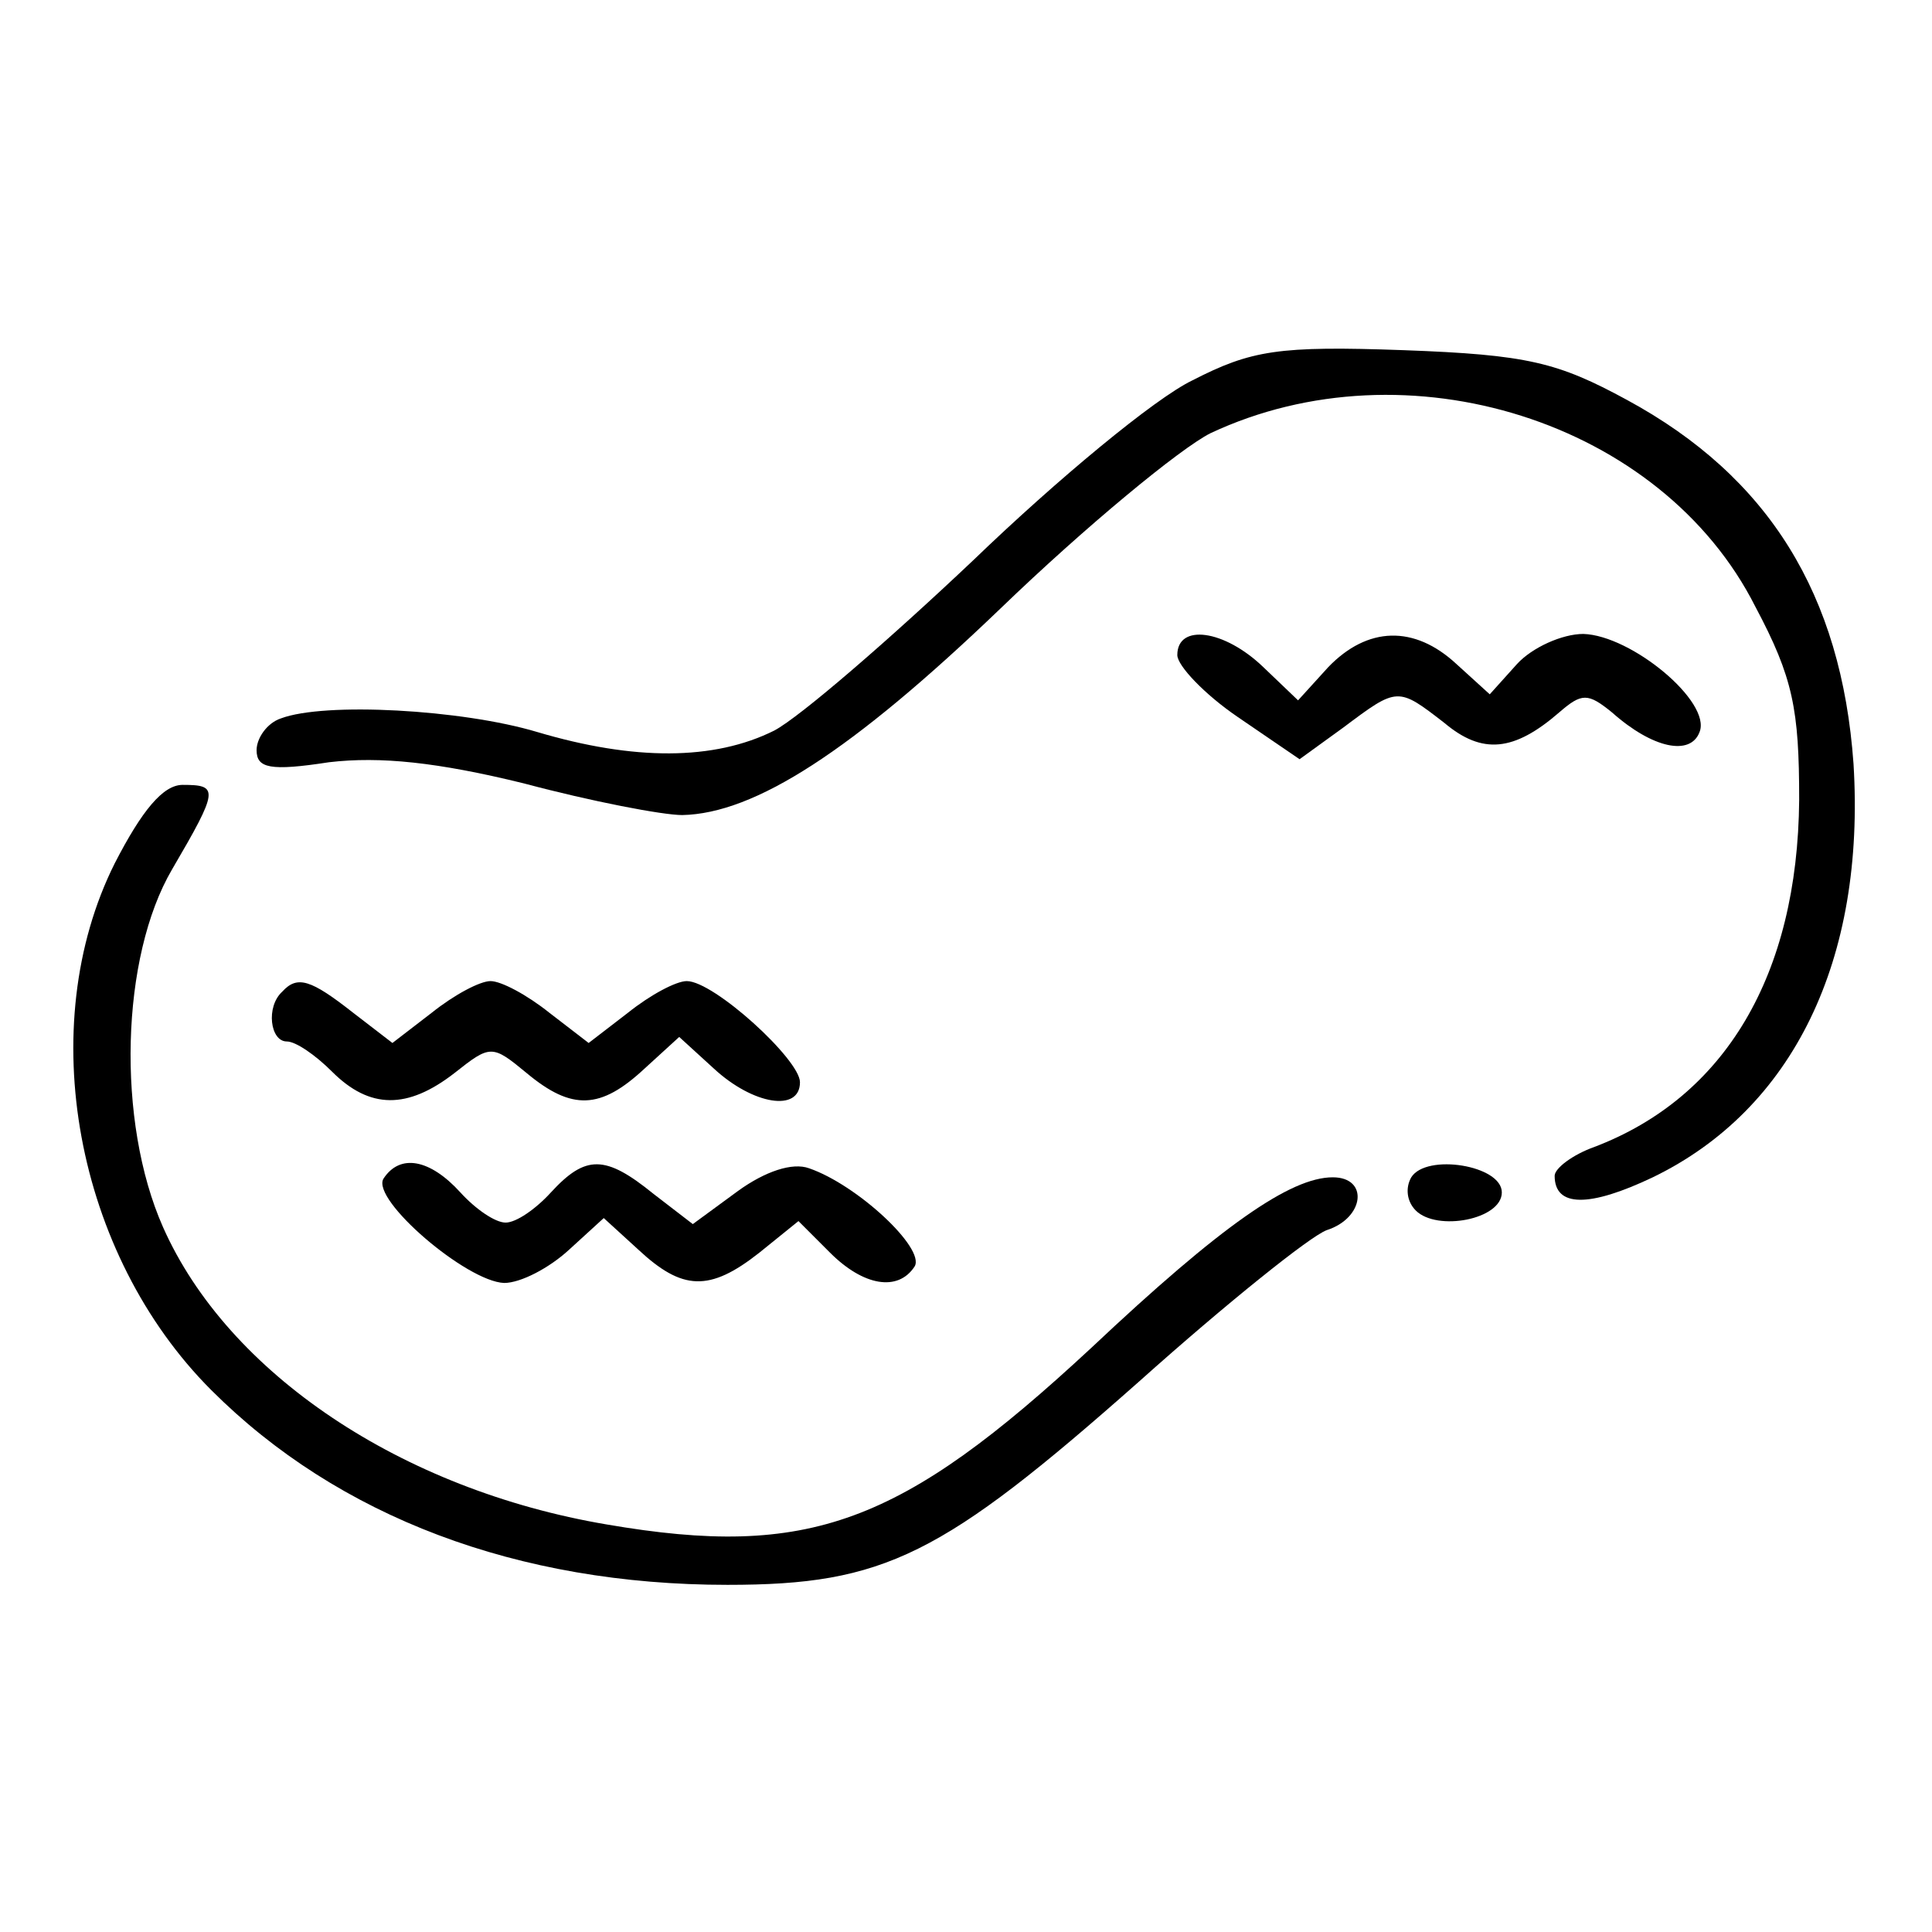
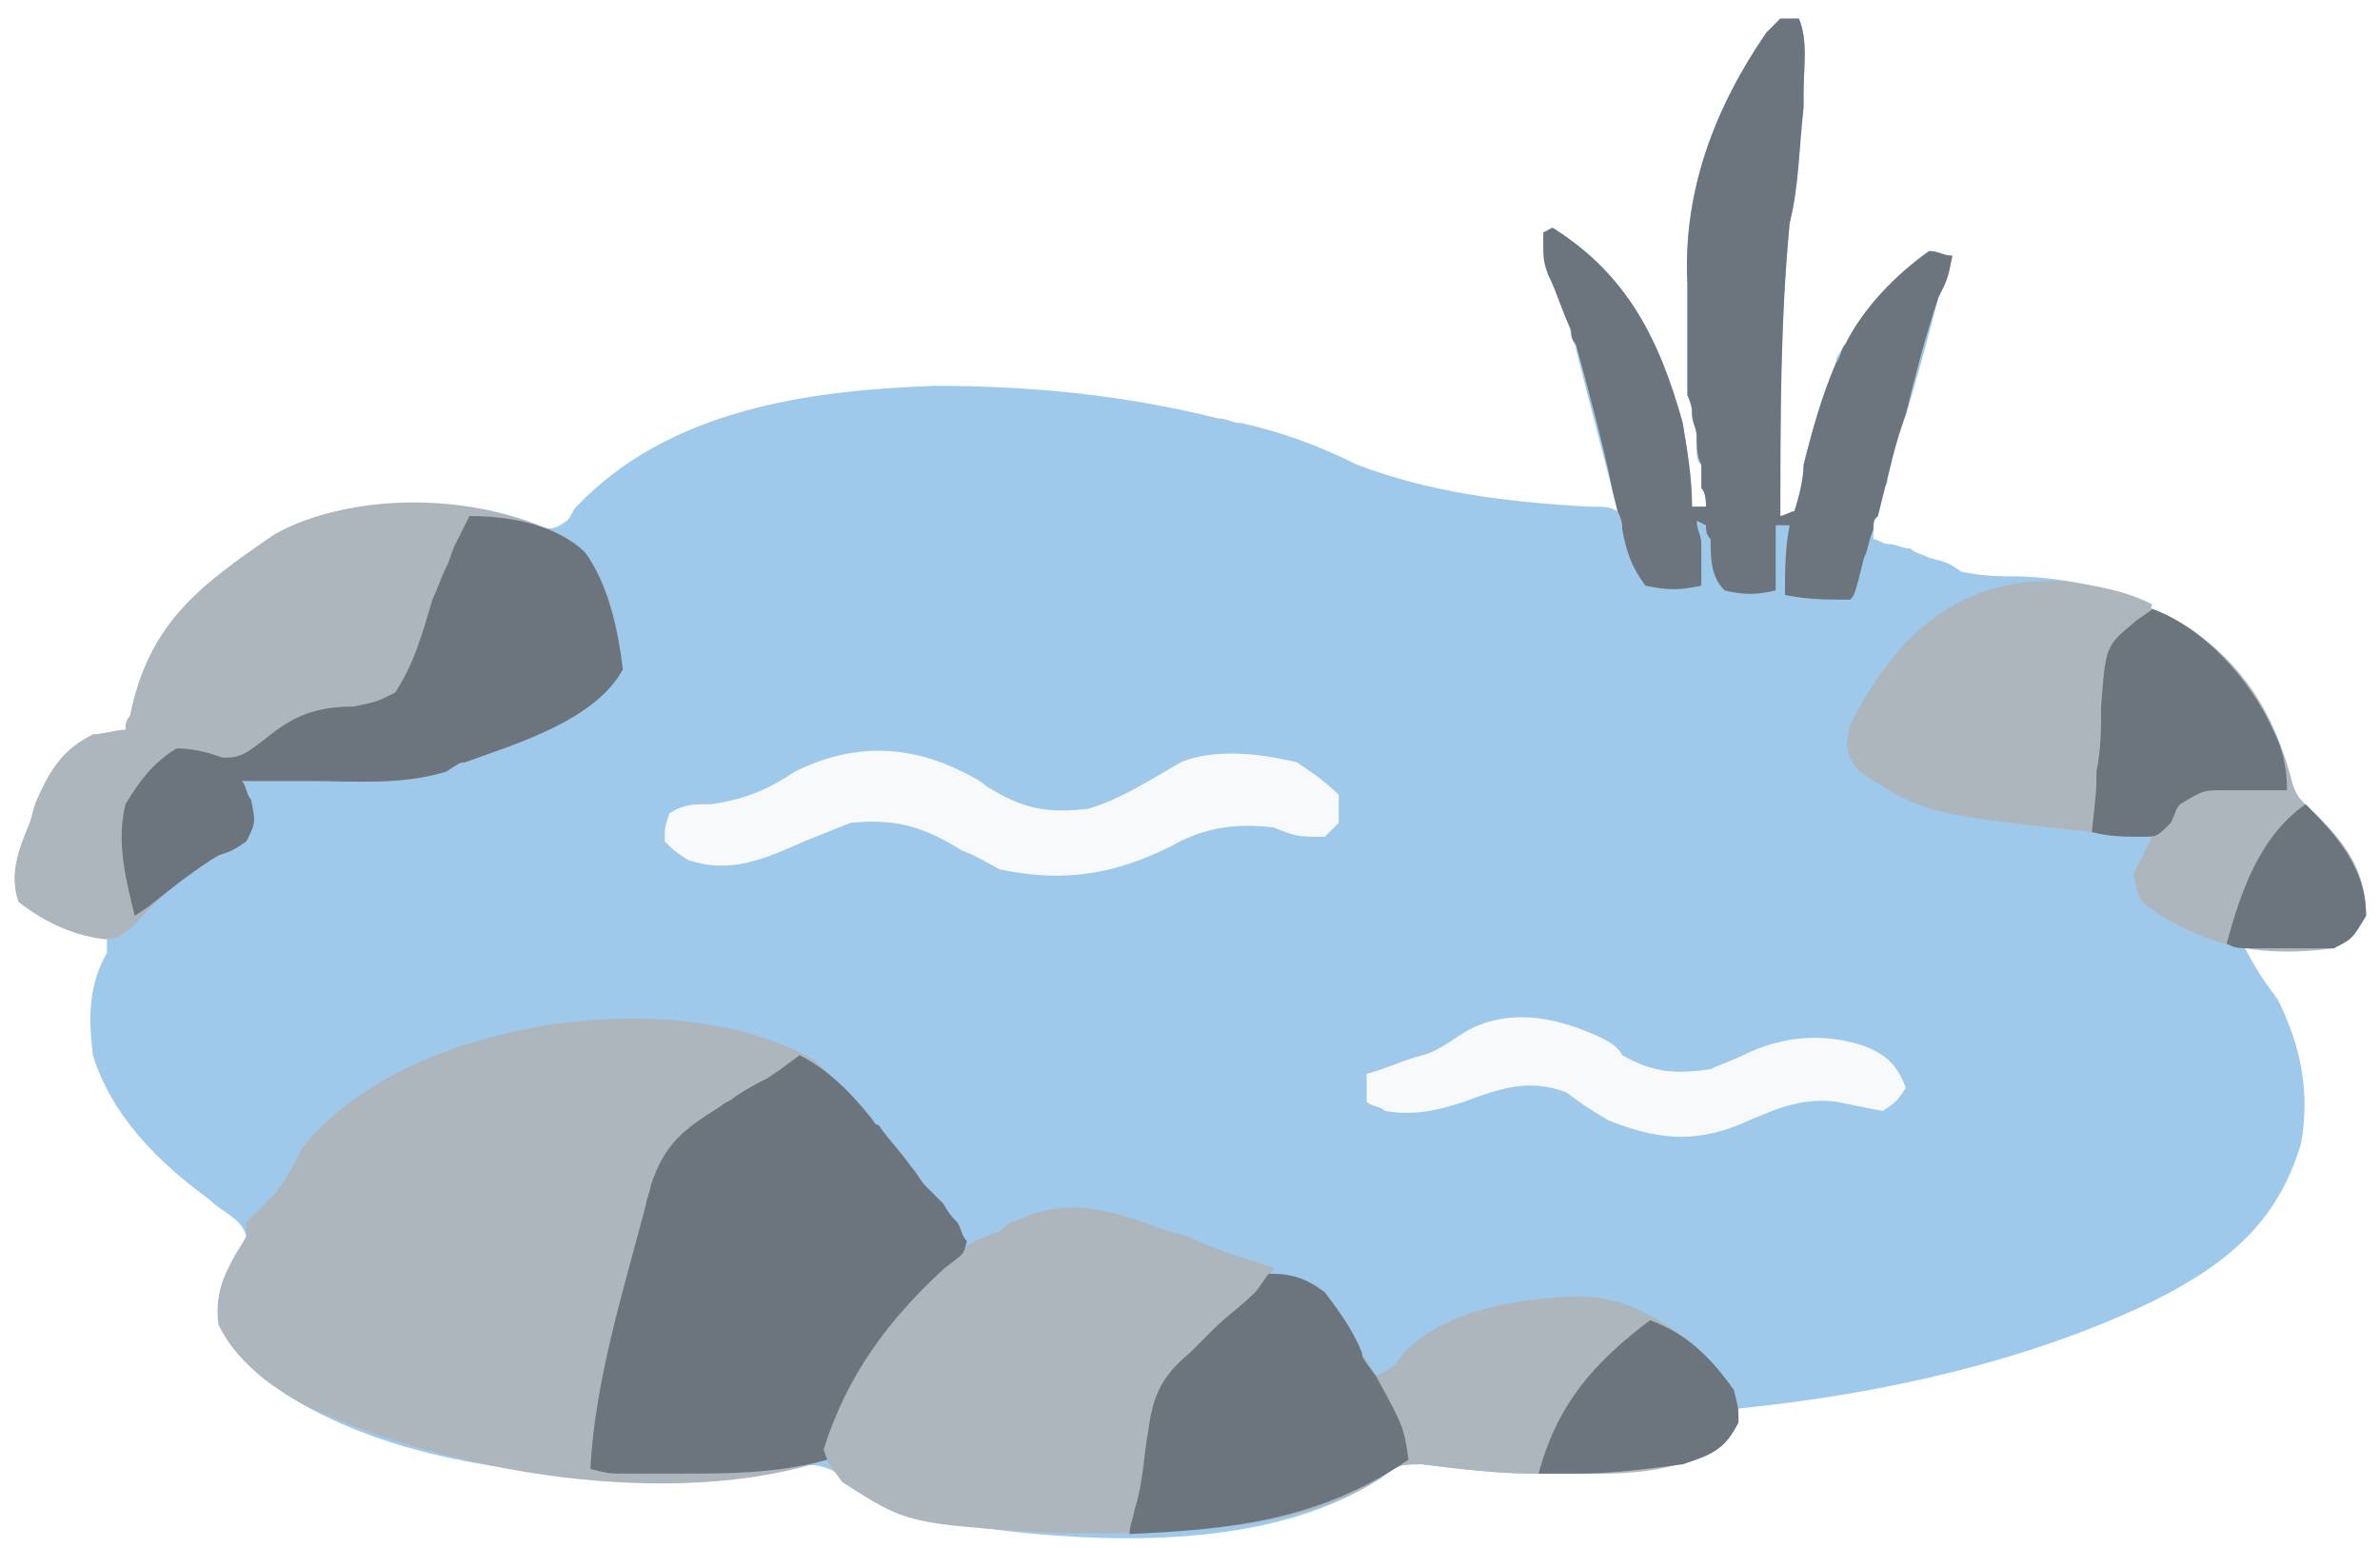
- <svg xmlns="http://www.w3.org/2000/svg" version="1.0" width="128pt" height="128pt" viewBox="0 0 128 128" preserveAspectRatio="xMidYMid meet">
-   <g transform="translate(0,128) scale(0.1,-0.1)" fill="#000000" stroke="none">
-     <path d="M790 1028 c-25 -12 -90 -66 -145 -119 -56 -53 -115 -104 -132 -113 -40 -20 -93 -20 -157 -1 -50 15 -141 20 -170 9 -9 -3 -16 -13 -16 -21 0 -12 9 -14 48 -8 34 4 72 0 129 -14 45 -12 92 -21 105 -21 48 1 112 42 211 137 56 54 119 106 139 116 130 61 299 8 361 -115 25 -47 29 -68 29 -128 -1 -116 -49 -197 -136 -230 -14 -5 -26 -14 -26 -19 0 -21 23 -21 65 -1 93 45 141 144 133 274 -8 112 -56 190 -150 241 -46 25 -66 30 -148 33 -83 3 -101 0 -140 -20z" />
-     <path d="M780 846 c0 -7 18 -26 40 -41 l41 -28 29 21 c36 27 36 27 67 3 25 -21 46 -19 76 7 15 13 19 13 35 0 27 -24 52 -29 58 -13 8 20 -45 64 -77 65 -14 0 -34 -9 -44 -20 l-18 -20 -22 20 c-28 26 -59 25 -85 -2 l-20 -22 -23 22 c-26 25 -57 29 -57 8z" />
-     <path d="M76 708 c-54 -108 -26 -259 64 -349 84 -84 203 -129 342 -129 104 0 142 19 273 135 57 51 113 96 124 100 25 8 28 35 4 35 -28 0 -74 -32 -160 -113 -126 -117 -187 -140 -321 -117 -136 23 -251 100 -294 197 -31 70 -28 179 6 237 31 53 31 56 7 56 -13 0 -27 -17 -45 -52z" />
-     <path d="M187 623 c-11 -10 -8 -33 3 -33 6 0 19 -9 30 -20 25 -25 50 -25 81 -1 24 19 25 19 48 0 30 -25 49 -24 78 3 l23 21 23 -21 c26 -24 57 -29 57 -9 0 15 -57 67 -75 67 -7 0 -24 -9 -39 -21 l-26 -20 -26 20 c-15 12 -32 21 -39 21 -7 0 -24 -9 -39 -21 l-26 -20 -26 20 c-28 22 -37 25 -47 14z" />
-     <path d="M254 499 c-8 -14 55 -68 80 -69 11 0 30 10 43 22 l23 21 23 -21 c29 -27 47 -28 80 -2 l26 21 21 -21 c22 -22 45 -26 56 -9 7 12 -38 54 -70 65 -11 4 -29 -2 -47 -15 l-30 -22 -26 20 c-32 26 -45 26 -68 1 -10 -11 -23 -20 -30 -20 -7 0 -20 9 -30 20 -20 22 -40 26 -51 9z" />
-     <path d="M935 500 c-4 -7 -3 -16 3 -22 14 -14 57 -6 57 12 0 18 -50 26 -60 10z" />
-   </g>
+ <svg xmlns="http://www.w3.org/2000/svg" version="1.1" viewBox="0 0 512 333">
+   <path d="M0 0 C1 0 3 0 4 0 C6 5 5 10 5 16 C5 17 5 18 5 19 C4 28 4 36 2 44 C-0 65 -0 86 0 107 C0 107 0 107 3 106 C4 103 5 99 5 96 C7 88 9 81 12 74 C12 73 12 73 14 70 C18 62 25 55 32 50 C34 50 35 51 37 51 C36 56 36 56 34 60 C32 68 30 75 28 82 C27 86 25 90 24 94 C24 96 23 98 23 100 C22 101 22 103 21 105 C20 109 20 109 20 112 C21 112 22 113 23 113 C25 113 26 114 28 114 C29 115 30 115 32 116 C36 117 36 117 39 119 C44 120 47 120 52 120 C73 121 86 128 100 143 C106 150 108 157 110 164 C111 168 113 169 116 172 C122 178 126 184 126 193 C123 198 123 198 119 200 C116 200 112 200 109 200 C108 200 106 200 104 200 C103 200 101 200 100 200 C102 204 104 207 107 211 C112 221 114 231 112 242 C107 259 96 268 80 276 C53 289 21 296 -9 299 C-9 300 -9 301 -10 302 C-11 306 -12 307 -16 309 C-27 313 -38 313 -49 313 C-50 313 -52 313 -53 313 C-61 313 -69 312 -77 311 C-82 311 -82 311 -86 314 C-112 331 -153 328 -183 323 C-190 321 -196 319 -201 314 C-207 310 -210 311 -217 312 C-251 316 -299 314 -327 292 C-331 288 -336 284 -336 278 C-336 273 -335 271 -333 267 C-332 265 -331 264 -330 262 C-331 258 -335 257 -338 254 C-349 246 -359 236 -363 223 C-364 215 -364 208 -360 201 C-360 200 -360 199 -360 198 C-362 198 -363 197 -365 197 C-370 195 -375 193 -379 190 C-381 184 -379 179 -377 174 C-376 172 -376 170 -375 168 C-372 161 -369 157 -363 154 C-361 154 -358 153 -356 153 C-356 152 -356 152 -355 150 C-351 130 -340 122 -324 111 C-308 102 -290 105 -272 108 C-271 108 -271 108 -268 109 C-264 110 -264 110 -261 108 C-260 107 -260 106 -259 105 C-239 84 -209 80 -182 79 C-161 79 -141 81 -121 86 C-119 86 -118 87 -116 87 C-107 89 -99 92 -91 96 C-75 102 -59 104 -41 105 C-37 105 -37 105 -35 106 C-38 94 -41 83 -44 71 C-44 70 -45 69 -45 68 C-46 63 -48 59 -50 55 C-51 52 -51 52 -51 46 C-50 46 -50 45 -49 45 C-33 55 -26 69 -21 87 C-20 93 -19 99 -19 105 C-18 105 -17 105 -16 105 C-16 104 -16 102 -17 101 C-17 100 -17 100 -17 96 C-18 95 -18 95 -18 90 C-18 88 -19 87 -19 85 C-19 84 -19 84 -20 81 C-20 75 -20 68 -20 61 C-20 60 -20 58 -20 57 C-21 37 -14 19 -3 3 C-3 3 -3 3 0 0 Z " fill="#9EC9EA" transform="translate(383,4)" />
+   <path d="M0 0 C6 5 11 11 16 17 C18 19 20 22 22 24 C23 25 23 26 24 28 C27 30 29 33 31 36 C31 36 31 36 33 39 C32 44 29 46 25 49 C14 59 7 72 3 86 C-30 97 -79 89 -110 74 C-117 70 -124 65 -128 57 C-129 49 -126 45 -122 38 C-122 37 -122 36 -122 35 C-120 33 -119 32 -117 30 C-114 27 -112 23 -110 19 C-88 -9 -29 -17 0 0 Z " fill="#ADB5BD" transform="translate(175,228)" />
+   <path d="M0 0 C7 7 9 18 10 27 C4 38 -13 43 -24 47 C-25 47 -25 47 -28 49 C-38 52 -48 51 -58 51 C-60 51 -61 51 -62 51 C-65 51 -69 51 -72 51 C-71 52 -71 54 -70 55 C-69 60 -69 60 -71 64 C-74 66 -74 66 -77 67 C-84 71 -90 76 -95 82 C-99 85 -99 85 -102 85 C-109 84 -115 81 -120 77 C-122 71 -120 66 -118 61 C-117 59 -117 57 -116 55 C-113 48 -110 44 -104 41 C-102 41 -99 40 -97 40 C-97 39 -97 38 -96 37 C-92 17 -81 9 -65 -2 C-47 -12 -18 -11 0 0 Z " fill="#ADB5BD" transform="translate(124,117)" />
+   <path d="M0 0 C6 3 11 8 15 13 C16 14 16 15 17 15 C19 18 22 21 24 24 C25 25 26 27 27 28 C28 29 28 29 31 32 C32 34 33 35 34 36 C35 38 35 39 36 40 C35 45 32 47 28 50 C17 60 10 73 6 87 C-5 90 -15 90 -26 90 C-27 90 -27 90 -30 90 C-31 90 -31 90 -34 90 C-35 90 -35 90 -38 90 C-41 90 -41 90 -45 89 C-44 70 -38 51 -33 32 C-33 31 -32 29 -32 28 C-29 19 -25 16 -17 11 C-16 10 -15 10 -14 9 C-11 7 -9 6 -7 5 C-4 3 -4 3 0 0 Z " fill="#6C757D" transform="translate(172,227)" />
+   <path d="M0 0 C1 0 3 0 4 0 C6 5 5 10 5 16 C5 16 5 16 5 19 C4 28 4 36 2 44 C-0 65 -0 86 0 107 C1 107 2 106 3 106 C4 103 5 99 5 96 C7 88 9 81 12 74 C13 73 13 71 14 70 C18 62 25 55 32 50 C34 50 35 51 37 51 C36 56 36 56 34 60 C31 69 29 77 27 85 C26 88 25 91 24 95 C23 99 22 103 21 107 C20 108 20 108 20 110 C19 112 19 114 18 116 C16 124 16 124 15 125 C10 125 6 125 1 124 C1 119 1 114 2 109 C1 109 0 109 -1 109 C-1 114 -1 118 -1 123 C-5 124 -8 124 -12 123 C-15 120 -15 116 -15 112 C-16 111 -16 110 -16 109 C-16 109 -16 109 -18 108 C-18 110 -17 111 -17 113 C-17 116 -17 119 -17 122 C-22 123 -24 123 -29 122 C-32 118 -33 115 -34 110 C-34 109 -34 108 -35 106 C-35 106 -35 106 -36 102 C-38 92 -41 81 -44 70 C-45 69 -45 68 -45 67 C-47 63 -48 59 -50 55 C-51 52 -51 52 -51 46 C-51 46 -51 46 -49 45 C-33 55 -26 69 -21 87 C-20 93 -19 99 -19 105 C-18 105 -17 105 -16 105 C-16 104 -16 102 -17 101 C-17 99 -17 97 -17 96 C-18 94 -18 92 -18 90 C-18 88 -19 87 -19 85 C-19 84 -19 83 -20 81 C-20 75 -20 68 -20 61 C-20 60 -20 58 -20 57 C-21 37 -14 19 -3 3 C-2 2 -1 1 0 0 Z " fill="#6C757D" transform="translate(383,4)" />
+   <path d="M0 0 C5 0 8 1 12 4 C15 8 18 12 20 17 C21 19 22 20 23 22 C27 20 27 20 29 17 C38 8 51 6 63 5 C74 4 82 8 91 15 C99 23 99 23 101 29 C100 33 99 34 97 37 C86 44 73 43 61 43 C60 43 58 43 57 43 C49 43 41 42 33 41 C28 41 28 41 24 44 C8 54 -11 55 -30 56 C-30 54 -29 52 -29 51 C-27 45 -27 39 -26 34 C-25 26 -23 22 -17 17 C-15 15 -14 14 -12 12 C-9 9 -6 7 -3 4 C-2 3 -1 1 0 0 Z " fill="#ADB5BD" transform="translate(273,274)" />
+   <path d="M0 0 C1 0 3 1 4 1 C10 4 17 6 23 8 C18 15 13 20 7 25 C-3 34 -3 43 -5 55 C-6 63 -6 63 -8 65 C-12 65 -16 65 -20 65 C-21 65 -22 65 -24 65 C-56 63 -56 63 -70 54 C-73 50 -73 50 -74 47 C-69 31 -60 19 -48 8 C-44 5 -44 5 -43 3 C-41 2 -39 1 -36 -0 C-35 -1 -34 -2 -33 -2 C-21 -8 -11 -4 0 0 Z " fill="#ADB5BD" transform="translate(251.1875,264.8125)" />
+   <path d="M0 0 C9 0 19 2 25 8 C30 15 32 25 33 33 C27 44 10 49 -1 53 C-2 53 -2 53 -5 55 C-15 58 -25 57 -35 57 C-37 57 -38 57 -39 57 C-42 57 -46 57 -49 57 C-48 58 -48 60 -47 61 C-46 66 -46 66 -48 70 C-51 72 -51 72 -54 73 C-59 76 -64 80 -69 84 C-69 84 -69 84 -72 86 C-74 78 -76 70 -74 62 C-71 57 -68 53 -63 50 C-59 50 -56 51 -53 52 C-49 52 -48 51 -44 48 C-38 43 -33 41 -25 41 C-20 40 -20 40 -16 38 C-12 32 -10 25 -8 18 C-7 16 -6 13 -5 11 C-4 9 -4 8 -3 6 C-2 4 -1 2 0 0 Z " fill="#6C757D" transform="translate(101,111)" />
+   <path d="M0 0 C11 4 22 15 26 26 C28 30 29 33 30 37 C31 41 33 42 36 45 C42 51 46 57 46 66 C43 71 43 71 39 73 C24 75 12 73 -1 64 C-3 62 -3 62 -4 57 C-2 53 -2 53 0 49 C-4 49 -9 48 -13 48 C-12 39 -12 39 -12 35 C-11 30 -11 26 -11 21 C-10 8 -10 8 -4 3 C-3 2 -1 1 0 0 Z " fill="#ADB5BD" transform="translate(463,131)" />
+   <path d="M0 0 C7 1 13 2 19 5 C18 8 18 8 15 10 C9 16 9 24 9 32 C8 35 8 39 8 42 C8 43 7 45 7 46 C7 50 7 50 6 54 C-30 50 -30 50 -44 41 C-47 37 -47 36 -46 31 C-36 11 -22 -1 0 0 Z " fill="#ADB5BD" transform="translate(444,125)" />
+   <path d="M0 0 C5 0 8 1 12 4 C15 8 18 12 20 17 C20 18 20 18 23 22 C29 33 29 33 30 40 C11 53 -8 55 -30 56 C-30 54 -29 52 -29 51 C-27 45 -27 39 -26 34 C-25 26 -23 22 -17 17 C-15 15 -14 14 -12 12 C-9 9 -6 7 -3 4 C-2 3 -1 1 0 0 Z " fill="#6C757D" transform="translate(273,274)" />
+   <path d="M0 0 C2 1 4 2 5 3 C13 8 18 9 27 8 C34 6 40 2 47 -2 C54 -5 64 -4 72 -2 C75 0 78 2 81 5 C81 7 81 9 81 11 C80 12 79 13 78 14 C72 14 72 14 67 12 C59 11 52 12 45 16 C33 22 22 24 8 21 C6 20 3 18 0 17 C-8 12 -14 10 -24 11 C-29 13 -29 13 -34 15 C-43 19 -50 22 -59 19 C-62 17 -62 17 -64 15 C-64 12 -64 12 -63 9 C-60 7 -58 7 -54 7 C-47 6 -42 4 -36 0 C-24 -6 -12 -6 0 0 Z " fill="#F8F9FA" transform="translate(207,166)" />
+   <path d="M0 0 C2 1 4 2 5 4 C12 8 17 8 24 7 C26 6 29 5 31 4 C39 -0 48 -1 57 2 C62 4 64 6 66 11 C64 14 64 14 61 16 C56 15 56 15 51 14 C43 13 37 16 30 19 C20 23 12 22 2 18 C-3 15 -3 15 -7 12 C-15 9 -21 11 -29 14 C-35 16 -40 17 -46 16 C-47 15 -49 15 -50 14 C-50 12 -50 10 -50 8 C-46 7 -42 5 -38 4 C-34 3 -31 0 -27 -2 C-18 -6 -9 -4 0 0 Z " fill="#F8F9FA" transform="translate(344,223)" />
+   <path d="M0 0 C11 4 21 15 26 26 C28 30 29 34 29 39 C28 39 27 39 25 39 C24 39 24 39 20 39 C19 39 17 39 15 39 C11 39 11 39 6 42 C5 43 5 44 4 46 C1 49 1 49 -2 49 C-6 49 -9 49 -13 48 C-12 39 -12 39 -12 35 C-11 30 -11 26 -11 21 C-10 8 -10 8 -4 3 C-3 2 -1 1 0 0 Z " fill="#6C757D" transform="translate(463,131)" />
+   <path d="M0 0 C8 3 13 8 18 15 C19 19 19 19 19 22 C16 28 13 29 7 31 C-1 32 -8 33 -16 33 C-18 33 -19 33 -21 33 C-22 33 -23 33 -24 33 C-20 18 -12 9 0 0 Z " fill="#6C757D" transform="translate(355,284)" />
+   <path d="M0 0 C7 7 13 14 13 24 C10 29 10 29 6 31 C2 31 -1 31 -5 31 C-7 31 -8 31 -10 31 C-15 31 -15 31 -17 30 C-14 19 -10 7 0 0 Z " fill="#6C757D" transform="translate(496,173)" />
</svg>
